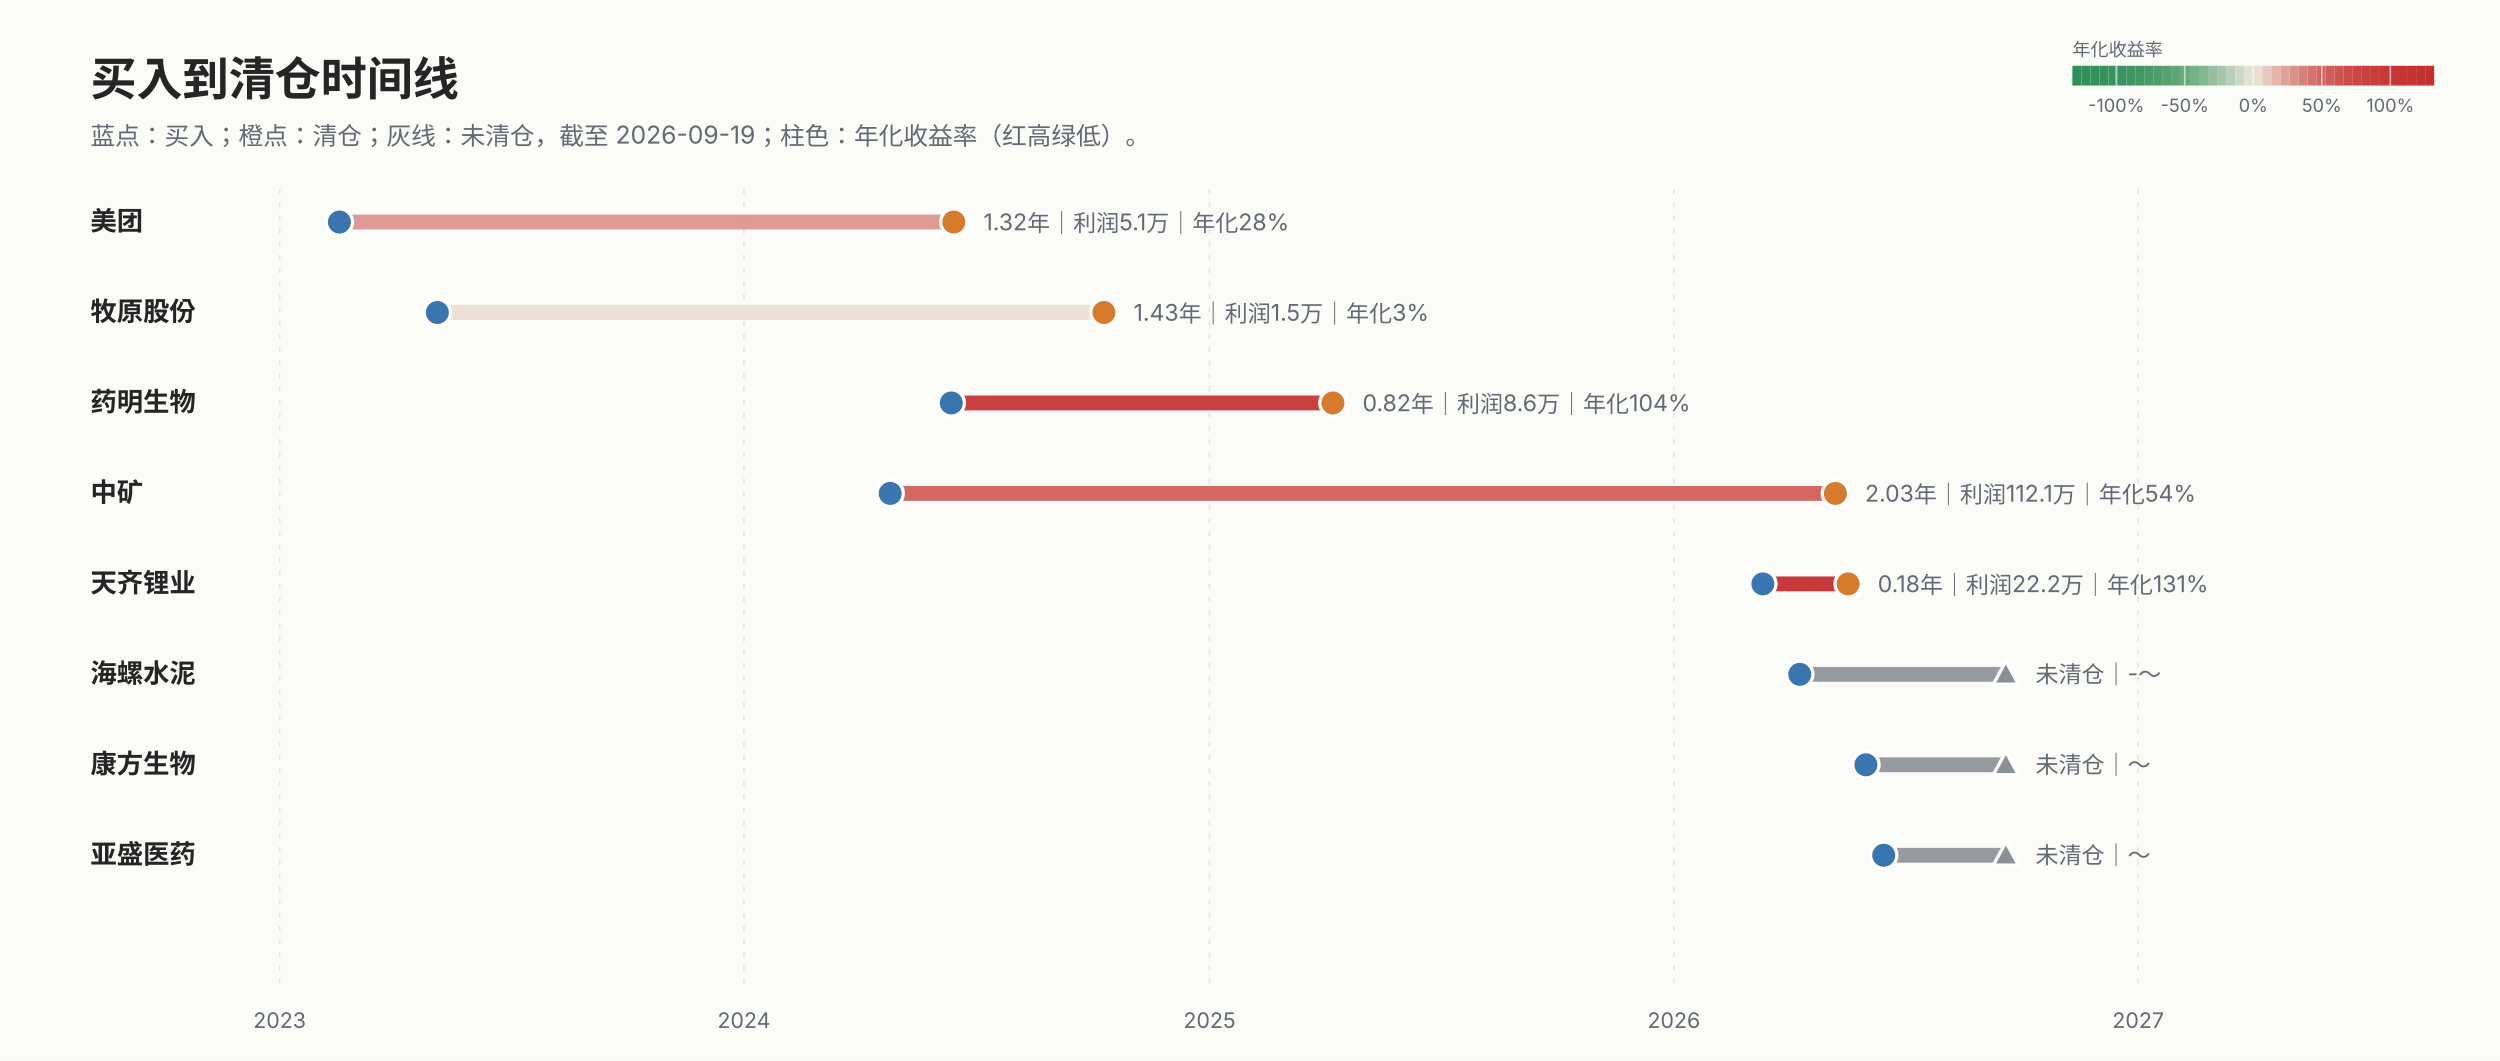
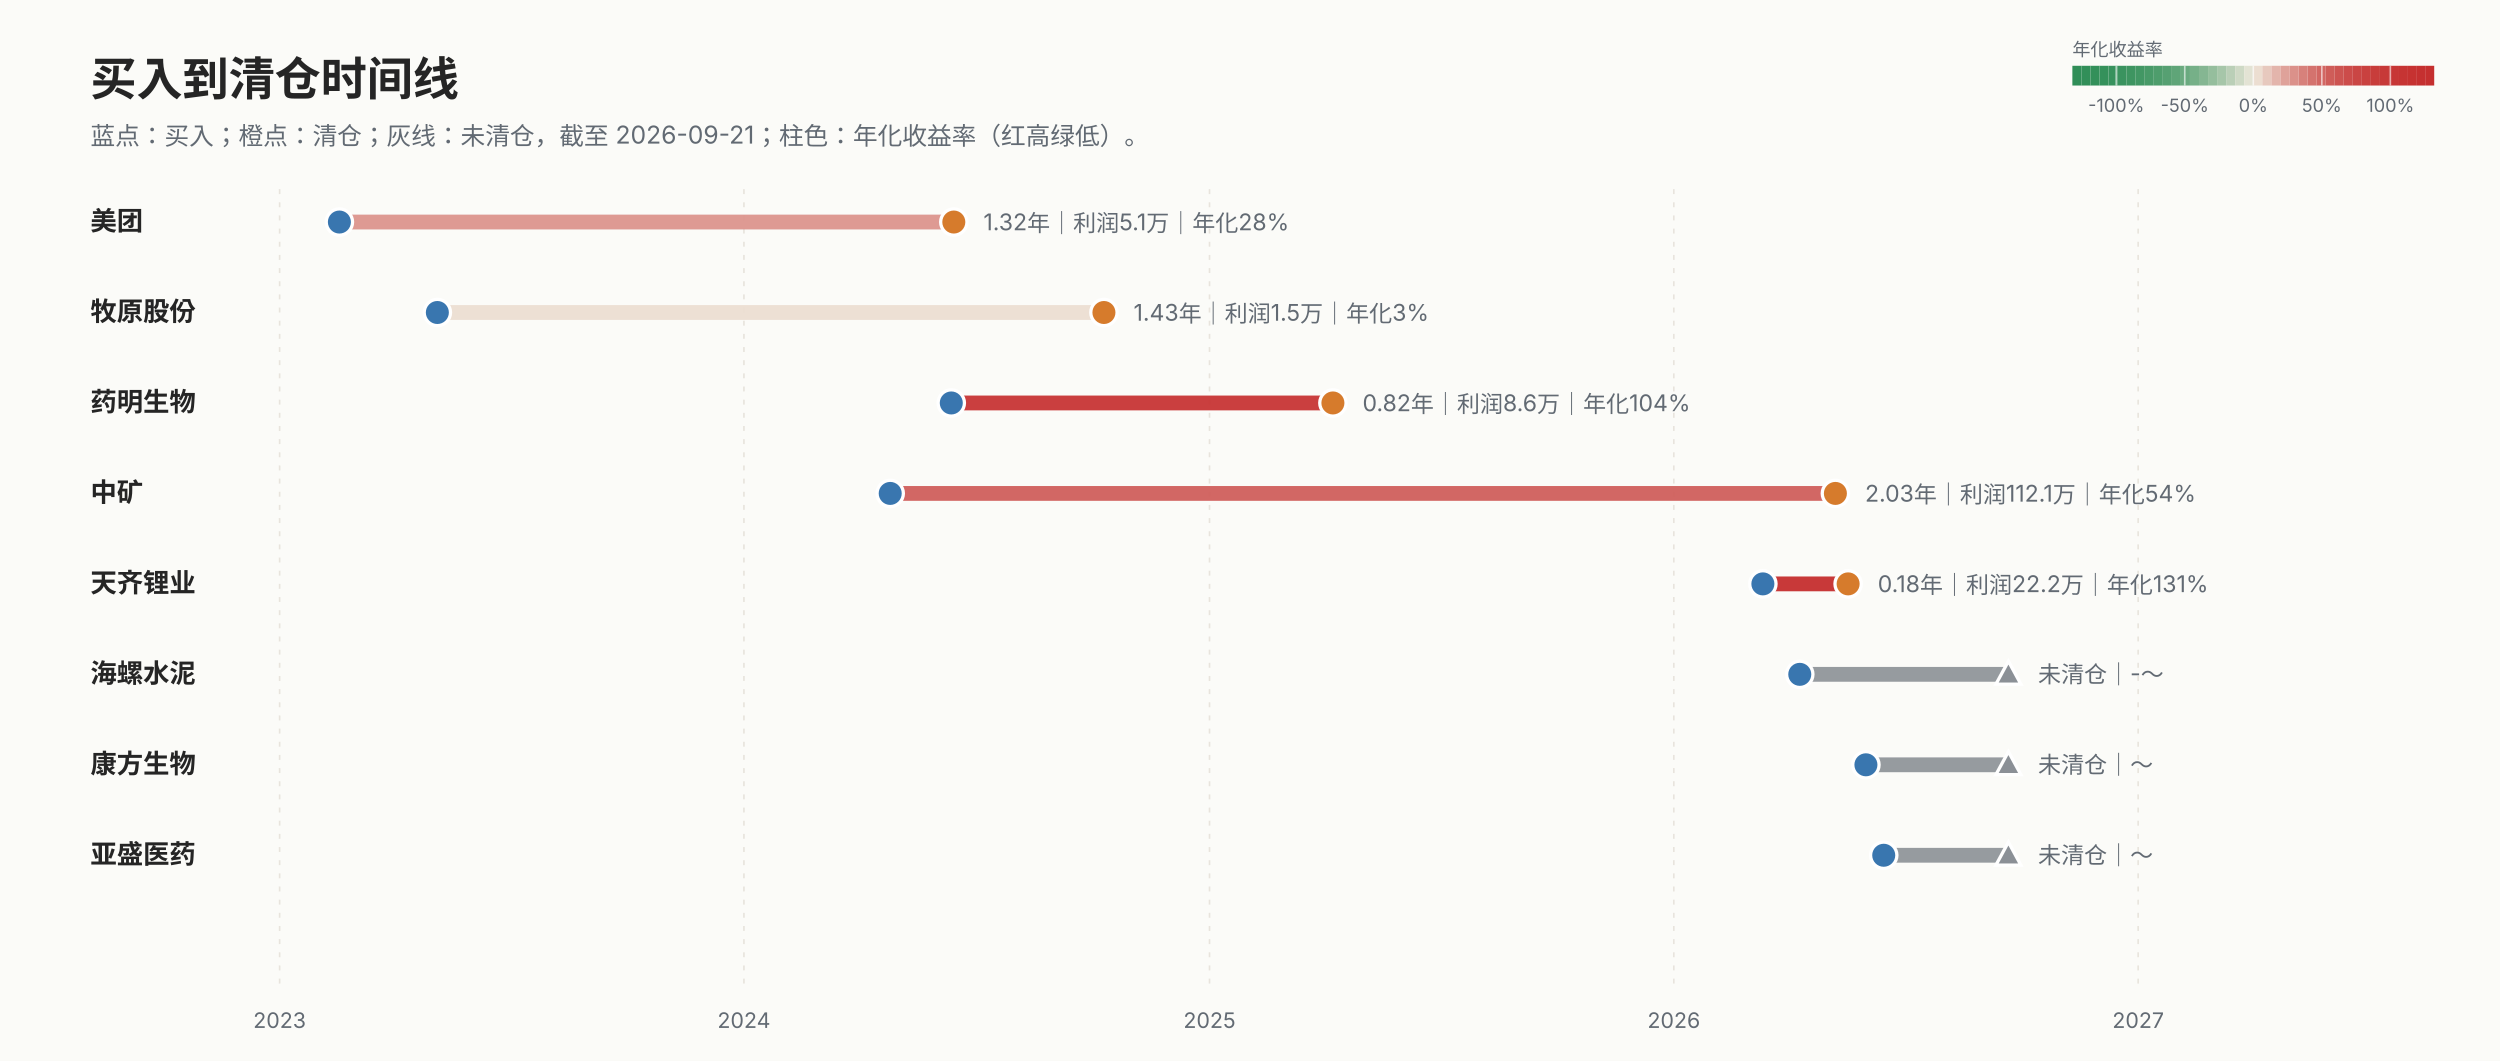
<svg xmlns="http://www.w3.org/2000/svg" width="1520" height="645" viewBox="0 0 1520 645" role="img" aria-label="买入到清仓时间线">
  <rect width="100%" height="100%" fill="#fbfbf8" />
  <style>text{font-family:"Inter","Noto Sans SC","PingFang SC","Microsoft YaHei",Arial,sans-serif;}</style>
  <text x="55" y="58" font-size="28" font-weight="700" fill="#252525">买入到清仓时间线</text>
  <g>
    <rect x="1260.00" y="40" width="5.50" height="12" fill="#308e58" />
    <rect x="1265.50" y="40" width="5.50" height="12" fill="#328f59" />
    <rect x="1271.00" y="40" width="5.50" height="12" fill="#33905a" />
    <rect x="1276.50" y="40" width="5.50" height="12" fill="#35915b" />
    <rect x="1282.00" y="40" width="5.50" height="12" fill="#37925d" />
    <rect x="1287.50" y="40" width="5.50" height="12" fill="#3a935f" />
    <rect x="1293.00" y="40" width="5.50" height="12" fill="#3e9561" />
    <rect x="1298.50" y="40" width="5.50" height="12" fill="#429764" />
    <rect x="1304.00" y="40" width="5.50" height="12" fill="#489a68" />
    <rect x="1309.50" y="40" width="5.50" height="12" fill="#4e9d6c" />
    <rect x="1315.00" y="40" width="5.50" height="12" fill="#56a072" />
    <rect x="1320.50" y="40" width="5.50" height="12" fill="#5fa578" />
    <rect x="1326.00" y="40" width="5.50" height="12" fill="#6aaa7f" />
    <rect x="1331.50" y="40" width="5.50" height="12" fill="#76b088" />
    <rect x="1337.00" y="40" width="5.50" height="12" fill="#85b692" />
    <rect x="1342.50" y="40" width="5.50" height="12" fill="#95be9d" />
    <rect x="1348.00" y="40" width="5.50" height="12" fill="#a6c6a9" />
    <rect x="1353.50" y="40" width="5.50" height="12" fill="#bacfb7" />
    <rect x="1359.00" y="40" width="5.50" height="12" fill="#ced9c5" />
    <rect x="1364.50" y="40" width="5.50" height="12" fill="#e3e3d4" />
    <rect x="1370.00" y="40" width="5.50" height="12" fill="#ecded1" />
    <rect x="1375.50" y="40" width="5.50" height="12" fill="#e7c9be" />
    <rect x="1381.00" y="40" width="5.50" height="12" fill="#e3b5ac" />
    <rect x="1386.50" y="40" width="5.50" height="12" fill="#dfa29a" />
    <rect x="1392.00" y="40" width="5.50" height="12" fill="#db918a" />
    <rect x="1397.50" y="40" width="5.50" height="12" fill="#d7817b" />
    <rect x="1403.00" y="40" width="5.50" height="12" fill="#d4736e" />
    <rect x="1408.50" y="40" width="5.50" height="12" fill="#d26763" />
    <rect x="1414.00" y="40" width="5.50" height="12" fill="#cf5d59" />
    <rect x="1419.50" y="40" width="5.50" height="12" fill="#cd5451" />
    <rect x="1425.00" y="40" width="5.50" height="12" fill="#cc4c4a" />
    <rect x="1430.50" y="40" width="5.50" height="12" fill="#ca4644" />
    <rect x="1436.00" y="40" width="5.50" height="12" fill="#c9413f" />
    <rect x="1441.50" y="40" width="5.50" height="12" fill="#c83d3b" />
    <rect x="1447.00" y="40" width="5.50" height="12" fill="#c73938" />
    <rect x="1452.50" y="40" width="5.50" height="12" fill="#c73635" />
    <rect x="1458.00" y="40" width="5.50" height="12" fill="#c63433" />
    <rect x="1463.50" y="40" width="5.50" height="12" fill="#c63231" />
    <rect x="1469.00" y="40" width="5.50" height="12" fill="#c53030" />
    <rect x="1474.50" y="40" width="5.50" height="12" fill="#c52f2f" />
    <line x1="1286.67" y1="40" x2="1286.67" y2="52" stroke="#fff" stroke-width="1" opacity=".6" />
    <text x="1286.67" y="68" font-size="11" fill="#626a73" text-anchor="middle">-100%</text>
    <line x1="1328.33" y1="40" x2="1328.33" y2="52" stroke="#fff" stroke-width="1" opacity=".6" />
    <text x="1328.33" y="68" font-size="11" fill="#626a73" text-anchor="middle">-50%</text>
    <line x1="1370.00" y1="40" x2="1370.00" y2="52" stroke="#fff" stroke-width="1" opacity=".6" />
    <text x="1370.00" y="68" font-size="11" fill="#626a73" text-anchor="middle">0%</text>
    <line x1="1411.67" y1="40" x2="1411.67" y2="52" stroke="#fff" stroke-width="1" opacity=".6" />
    <text x="1411.67" y="68" font-size="11" fill="#626a73" text-anchor="middle">50%</text>
    <line x1="1453.33" y1="40" x2="1453.33" y2="52" stroke="#fff" stroke-width="1" opacity=".6" />
    <text x="1453.33" y="68" font-size="11" fill="#626a73" text-anchor="middle">100%</text>
    <text x="1260" y="34" font-size="11" fill="#626a73">年化收益率</text>
  </g>
-   <text x="55" y="88" font-size="15" fill="#626a73">蓝点：买入；橙点：清仓；灰线：未清仓，截至 2026-09-19；柱色：年化收益率（红高绿低）。</text>
+   <text x="55" y="88" font-size="15" fill="#626a73">蓝点：买入；橙点：清仓；灰线：未清仓，截至 2026-09-21；柱色：年化收益率（红高绿低）。</text>
  <line x1="170.00" y1="115" x2="170.00" y2="600" stroke="#ddd7ce" opacity=".65" stroke-dasharray="3 5" />
  <text x="170.00" y="625" font-size="13" fill="#626a73" text-anchor="middle">2023</text>
  <line x1="452.31" y1="115" x2="452.31" y2="600" stroke="#ddd7ce" opacity=".65" stroke-dasharray="3 5" />
  <text x="452.31" y="625" font-size="13" fill="#626a73" text-anchor="middle">2024</text>
  <line x1="735.39" y1="115" x2="735.39" y2="600" stroke="#ddd7ce" opacity=".65" stroke-dasharray="3 5" />
  <text x="735.39" y="625" font-size="13" fill="#626a73" text-anchor="middle">2025</text>
  <line x1="1017.69" y1="115" x2="1017.69" y2="600" stroke="#ddd7ce" opacity=".65" stroke-dasharray="3 5" />
  <text x="1017.69" y="625" font-size="13" fill="#626a73" text-anchor="middle">2026</text>
  <line x1="1300.00" y1="115" x2="1300.00" y2="600" stroke="#ddd7ce" opacity=".65" stroke-dasharray="3 5" />
  <text x="1300.00" y="625" font-size="13" fill="#626a73" text-anchor="middle">2027</text>
  <text x="55" y="140" font-size="16" font-weight="700" fill="#252525">美团</text>
  <line x1="206.35" y1="135" x2="579.92" y2="135" stroke="#dc958e" stroke-width="9" opacity=".95" />
  <circle cx="579.92" cy="135" r="8" fill="#d67b2c" stroke="#fff" stroke-width="2" />
  <circle cx="206.35" cy="135" r="8" fill="#3976af" stroke="#fff" stroke-width="2" />
  <text x="597.92" y="140" font-size="14" fill="#626a73">1.32年｜利润5.1万｜年化28%</text>
  <text x="55" y="195" font-size="16" font-weight="700" fill="#252525">牧原股份</text>
  <line x1="265.91" y1="190" x2="671.19" y2="190" stroke="#ecded2" stroke-width="9" opacity=".95" />
  <circle cx="671.19" cy="190" r="8" fill="#d67b2c" stroke="#fff" stroke-width="2" />
  <circle cx="265.91" cy="190" r="8" fill="#3976af" stroke="#fff" stroke-width="2" />
  <text x="689.19" y="195" font-size="14" fill="#626a73">1.43年｜利润1.5万｜年化3%</text>
  <text x="55" y="250" font-size="16" font-weight="700" fill="#252525">药明生物</text>
  <line x1="578.38" y1="245" x2="810.41" y2="245" stroke="#c73535" stroke-width="9" opacity=".95" />
  <circle cx="810.41" cy="245" r="8" fill="#d67b2c" stroke="#fff" stroke-width="2" />
  <circle cx="578.38" cy="245" r="8" fill="#3976af" stroke="#fff" stroke-width="2" />
  <text x="828.41" y="250" font-size="14" fill="#626a73">0.82年｜利润8.6万｜年化104%</text>
  <text x="55" y="305" font-size="16" font-weight="700" fill="#252525">中矿</text>
  <line x1="541.25" y1="300" x2="1115.92" y2="300" stroke="#d0605c" stroke-width="9" opacity=".95" />
  <circle cx="1115.92" cy="300" r="8" fill="#d67b2c" stroke="#fff" stroke-width="2" />
  <circle cx="541.25" cy="300" r="8" fill="#3976af" stroke="#fff" stroke-width="2" />
  <text x="1133.92" y="305" font-size="14" fill="#626a73">2.03年｜利润112.1万｜年化54%</text>
  <text x="55" y="360" font-size="16" font-weight="700" fill="#252525">天齐锂业</text>
  <line x1="1071.83" y1="355" x2="1123.66" y2="355" stroke="#c52f2f" stroke-width="9" opacity=".95" />
  <circle cx="1123.66" cy="355" r="8" fill="#d67b2c" stroke="#fff" stroke-width="2" />
  <circle cx="1071.83" cy="355" r="8" fill="#3976af" stroke="#fff" stroke-width="2" />
  <text x="1141.66" y="360" font-size="14" fill="#626a73">0.18年｜利润22.2万｜年化131%</text>
  <text x="55" y="415" font-size="16" font-weight="700" fill="#252525">海螺水泥</text>
-   <line x1="1094.26" y1="410" x2="1219.56" y2="410" stroke="#8b9096" stroke-width="9" opacity=".9" />
-   <polygon points="1219.56,402 1211.96,416 1227.16,416" fill="#8b9096" stroke="#fff" stroke-width="2" />
+   <line x1="1094.26" y1="410" x2="1221.11" y2="410" stroke="#8b9096" stroke-width="9" opacity=".9" />
+   <polygon points="1221.11,402 1213.51,416 1228.71,416" fill="#8b9096" stroke="#fff" stroke-width="2" />
  <circle cx="1094.26" cy="410" r="8" fill="#3976af" stroke="#fff" stroke-width="2" />
-   <text x="1237.56" y="415" font-size="14" fill="#626a73">未清仓｜-～</text>
+   <text x="1239.11" y="415" font-size="14" fill="#626a73">未清仓｜-～</text>
  <text x="55" y="470" font-size="16" font-weight="700" fill="#252525">康方生物</text>
-   <line x1="1134.48" y1="465" x2="1219.56" y2="465" stroke="#8b9096" stroke-width="9" opacity=".9" />
-   <polygon points="1219.56,457 1211.96,471 1227.16,471" fill="#8b9096" stroke="#fff" stroke-width="2" />
+   <line x1="1134.48" y1="465" x2="1221.11" y2="465" stroke="#8b9096" stroke-width="9" opacity=".9" />
+   <polygon points="1221.11,457 1213.51,471 1228.71,471" fill="#8b9096" stroke="#fff" stroke-width="2" />
  <circle cx="1134.48" cy="465" r="8" fill="#3976af" stroke="#fff" stroke-width="2" />
-   <text x="1237.56" y="470" font-size="14" fill="#626a73">未清仓｜～</text>
+   <text x="1239.11" y="470" font-size="14" fill="#626a73">未清仓｜～</text>
  <text x="55" y="525" font-size="16" font-weight="700" fill="#252525">亚盛医药</text>
-   <line x1="1145.31" y1="520" x2="1219.56" y2="520" stroke="#8b9096" stroke-width="9" opacity=".9" />
-   <polygon points="1219.56,512 1211.96,526 1227.16,526" fill="#8b9096" stroke="#fff" stroke-width="2" />
+   <line x1="1145.31" y1="520" x2="1221.11" y2="520" stroke="#8b9096" stroke-width="9" opacity=".9" />
+   <polygon points="1221.11,512 1213.51,526 1228.71,526" fill="#8b9096" stroke="#fff" stroke-width="2" />
  <circle cx="1145.31" cy="520" r="8" fill="#3976af" stroke="#fff" stroke-width="2" />
-   <text x="1237.56" y="525" font-size="14" fill="#626a73">未清仓｜～</text>
+   <text x="1239.11" y="525" font-size="14" fill="#626a73">未清仓｜～</text>
</svg>
